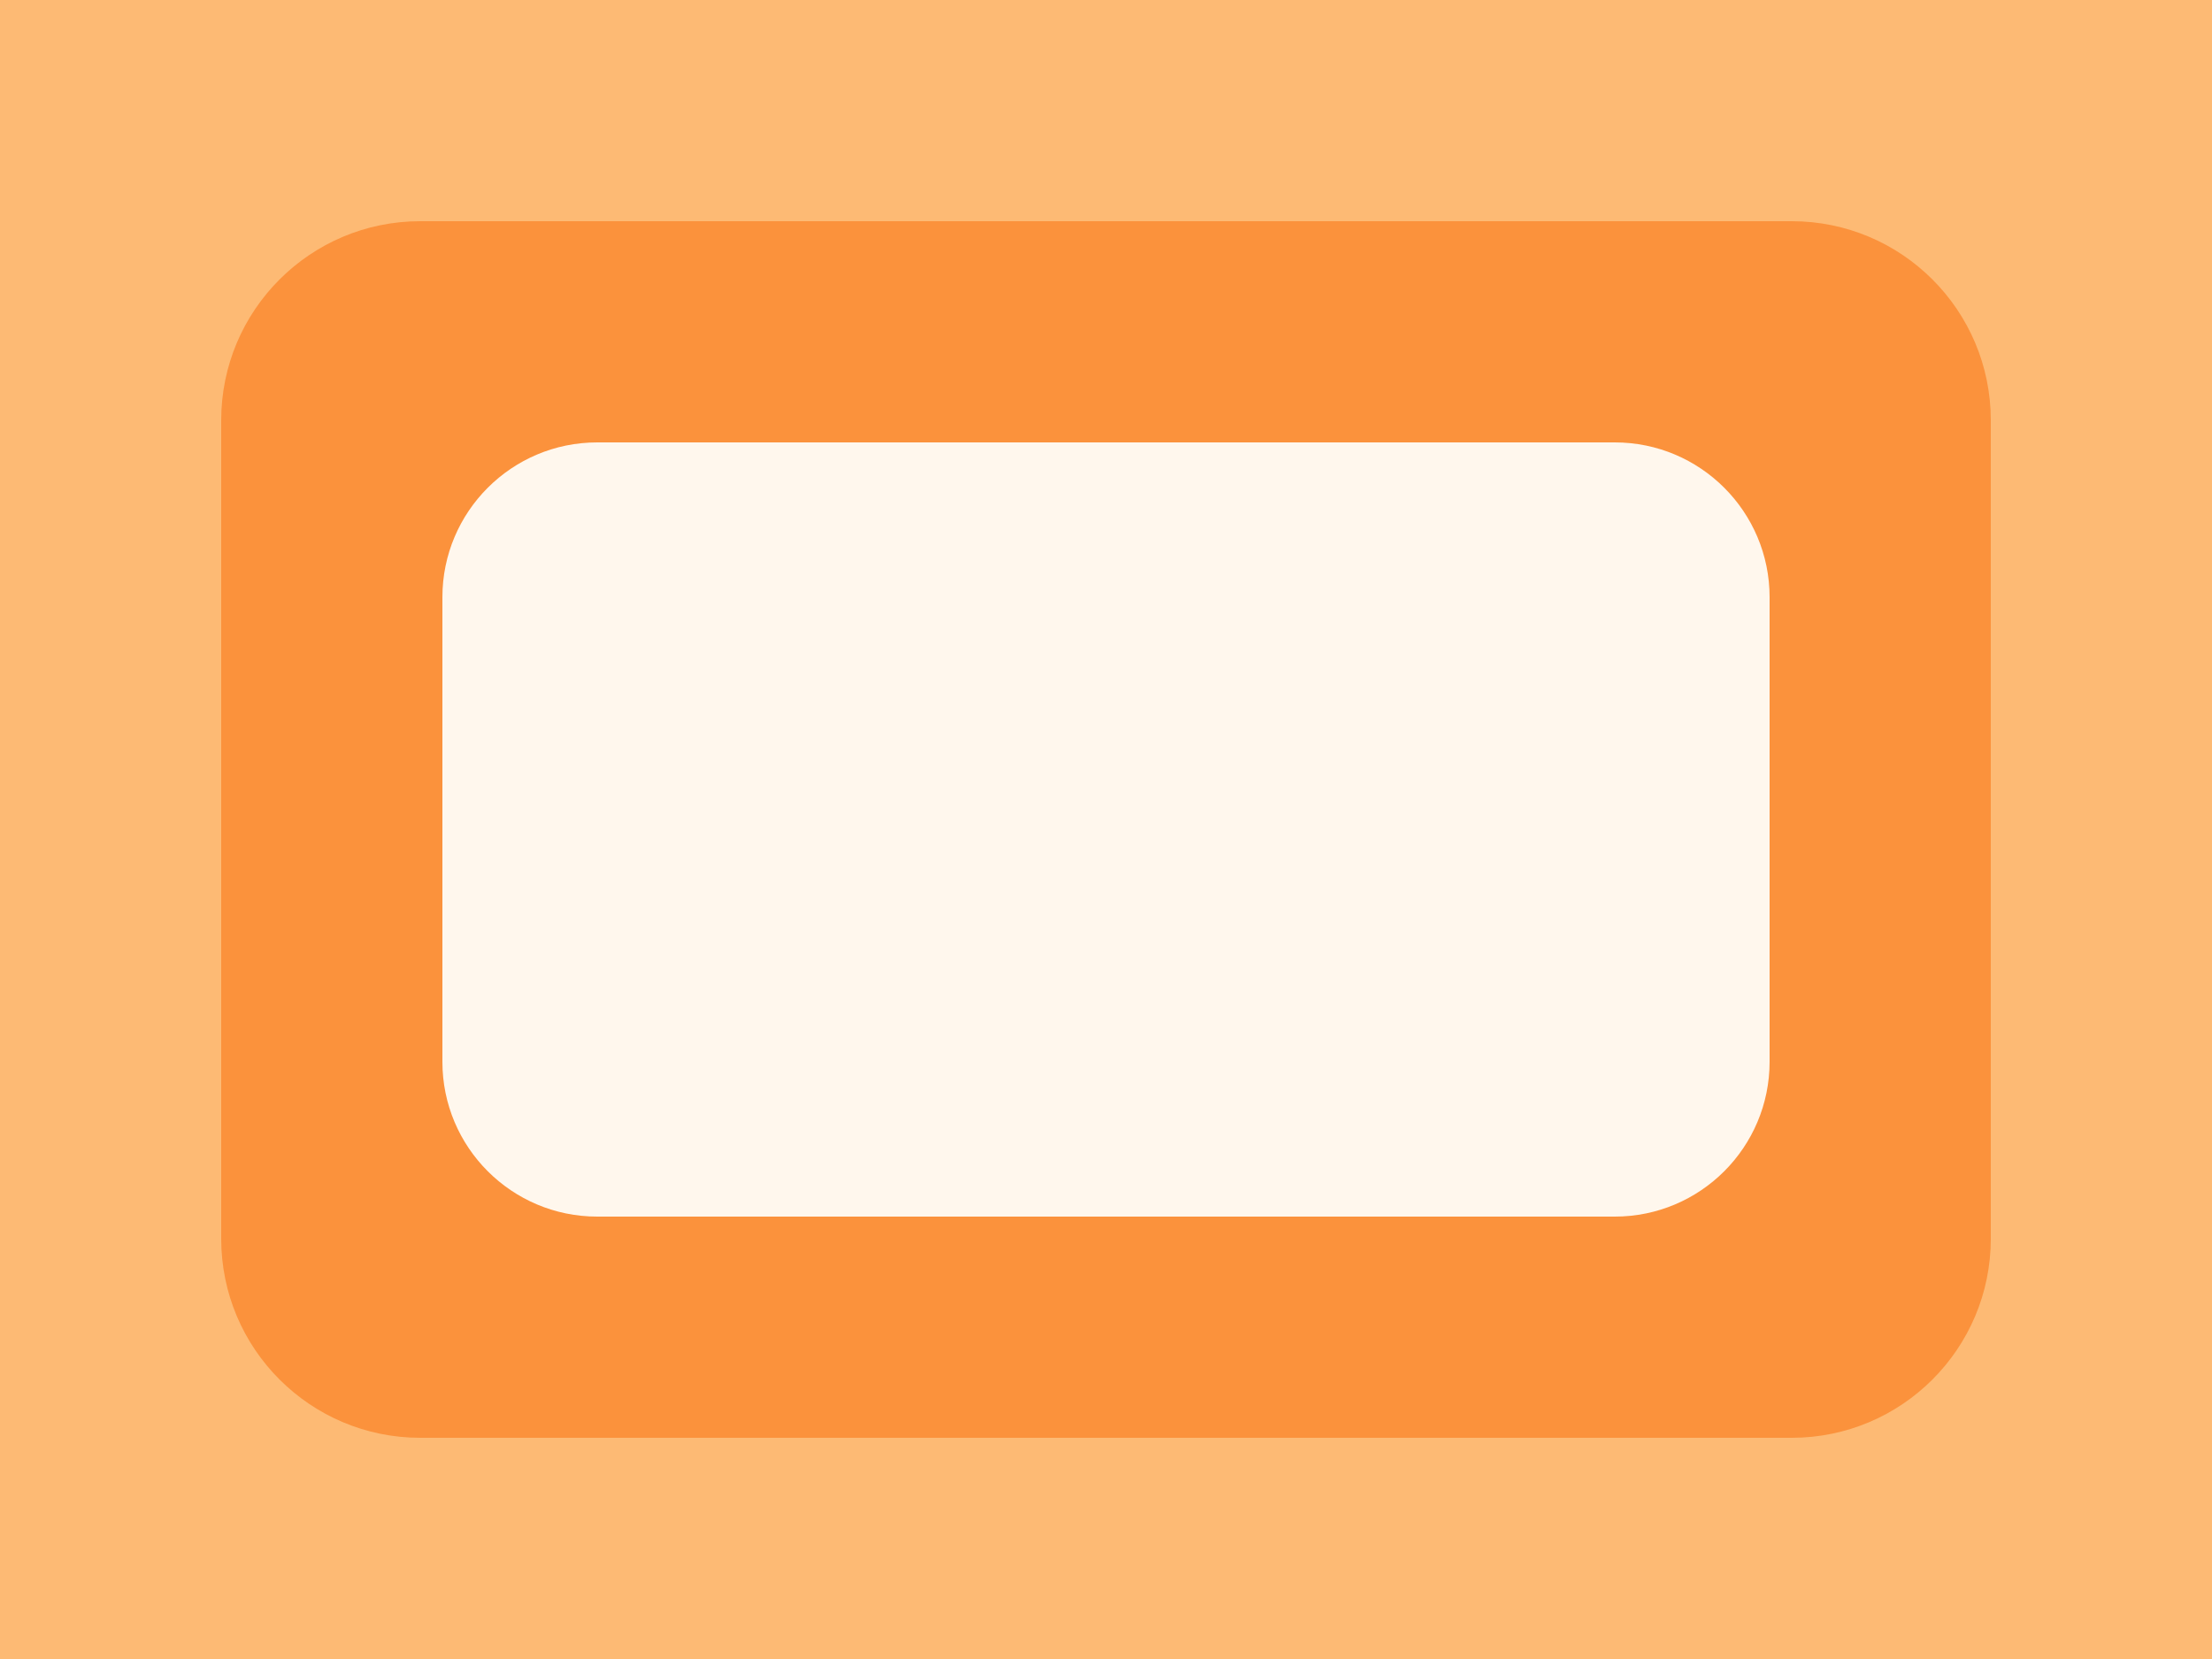
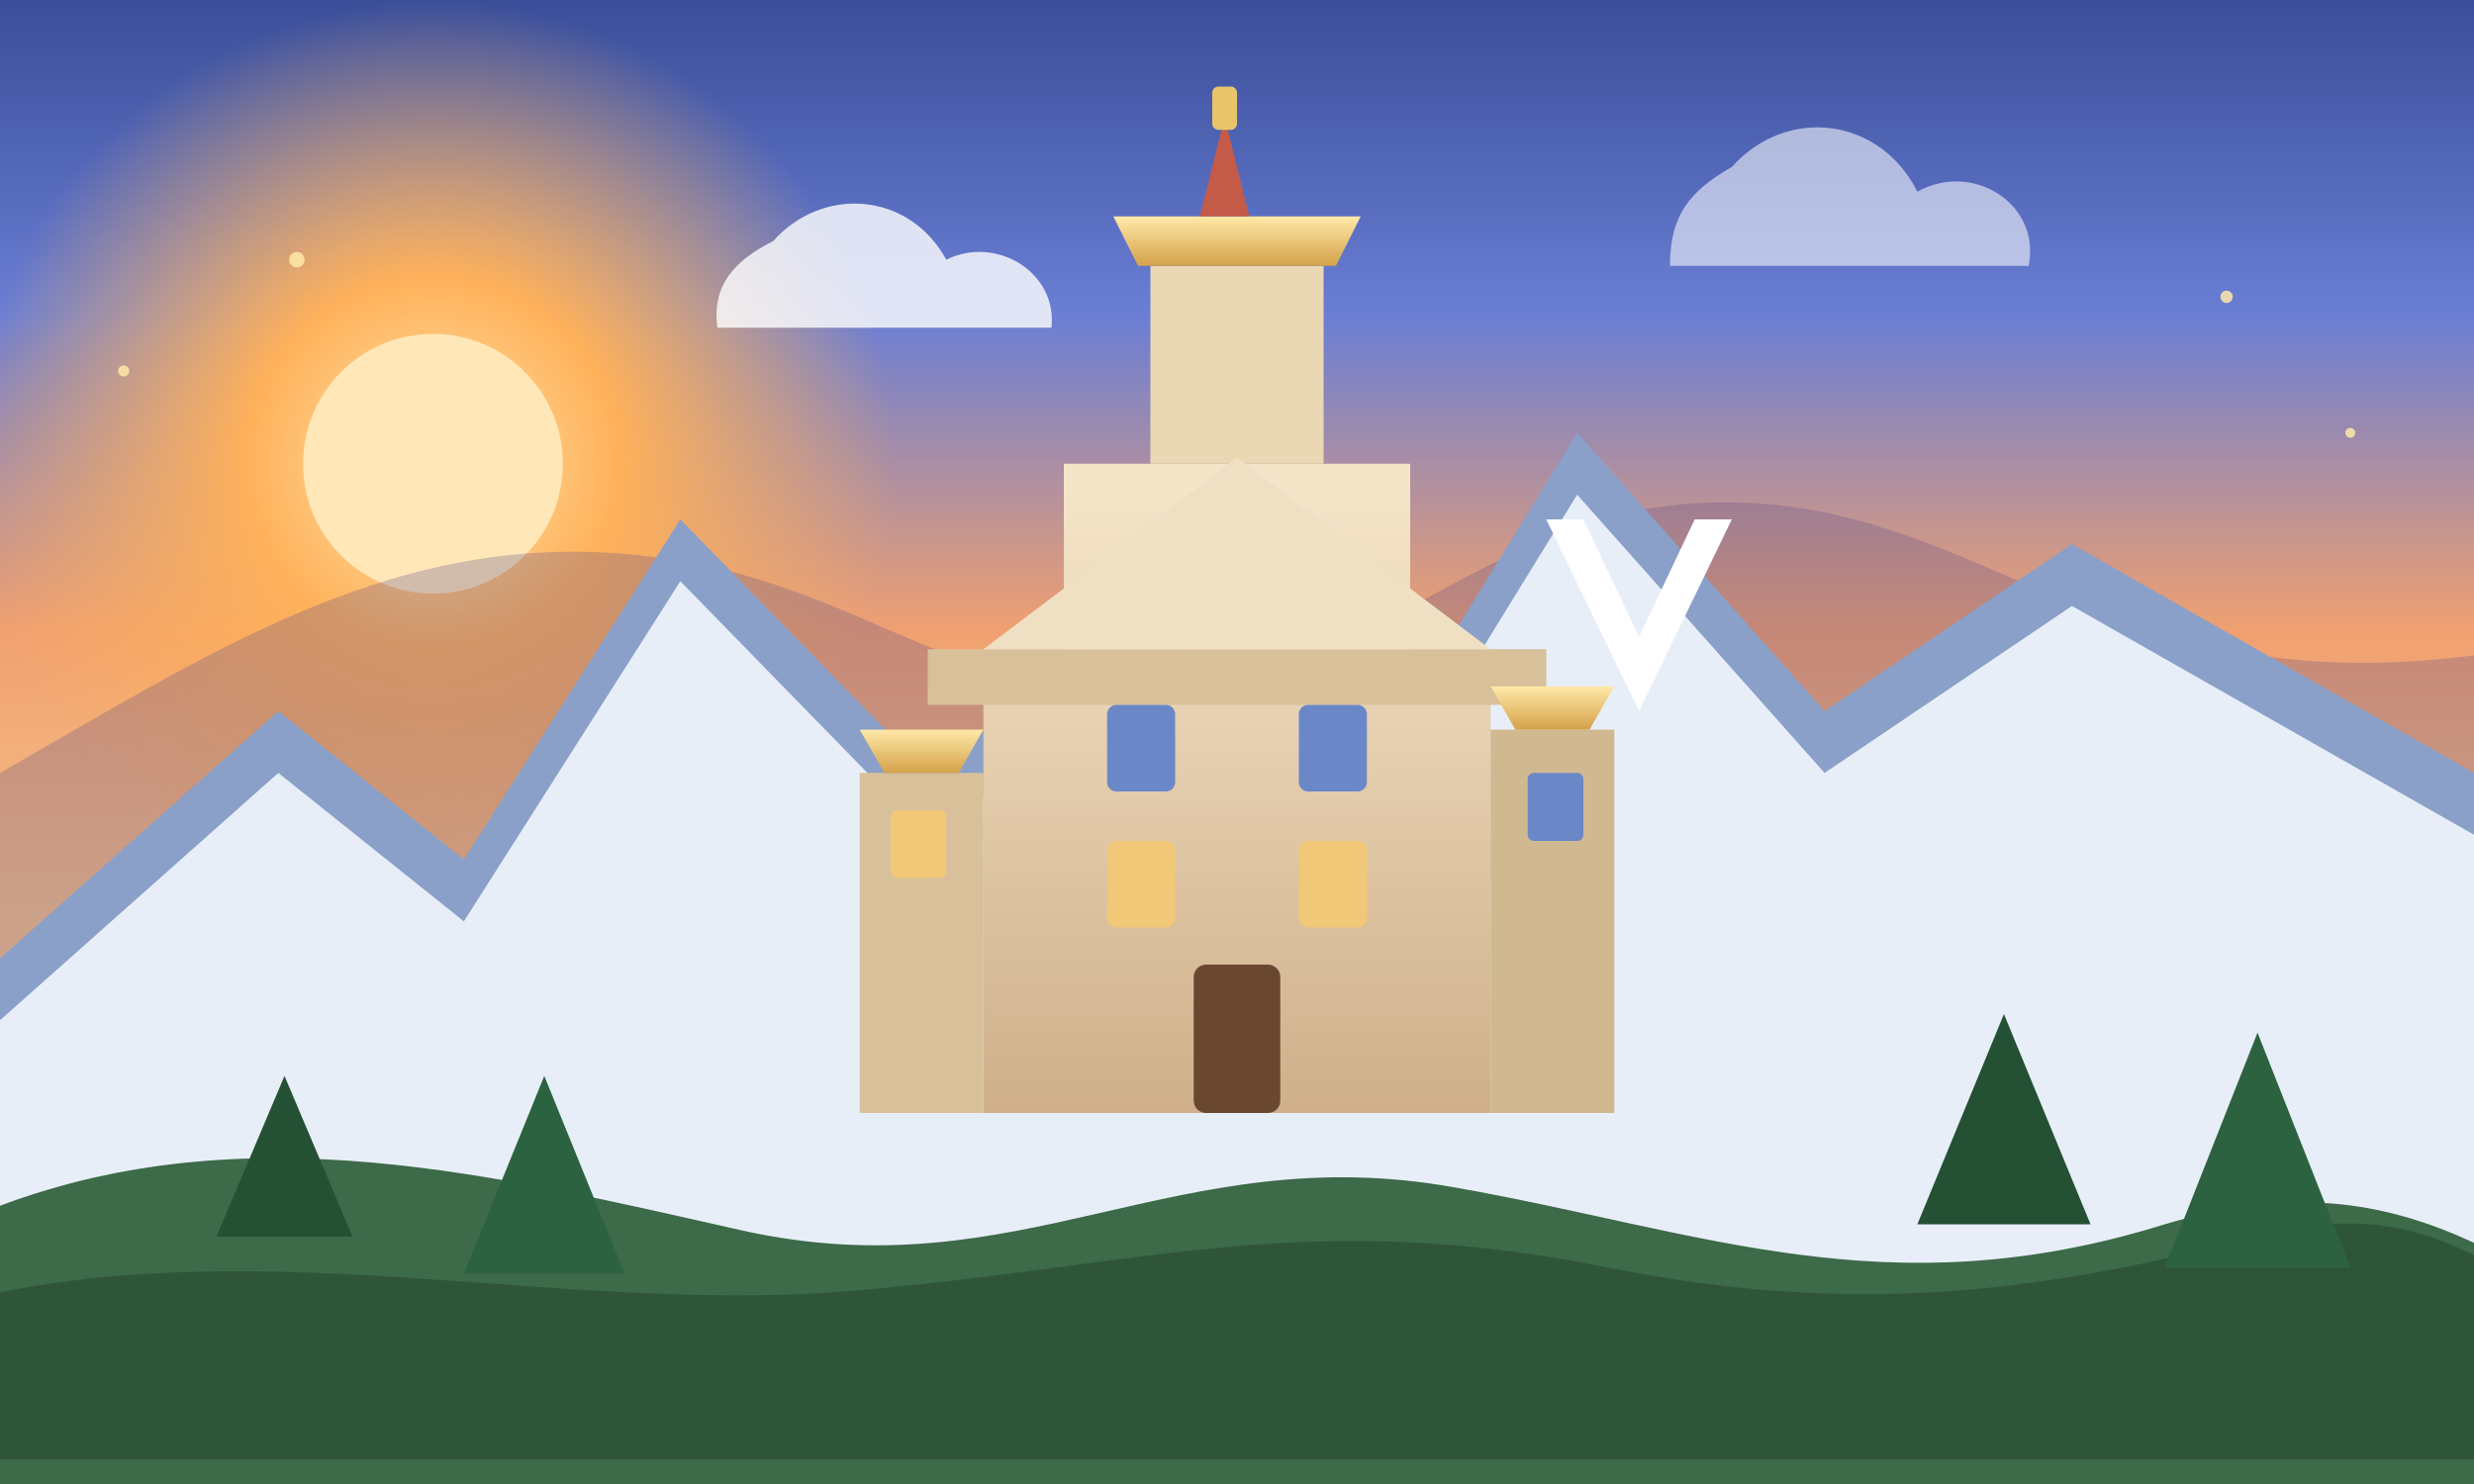
- <svg xmlns="http://www.w3.org/2000/svg" viewBox="0 0 400 300" fill="none">
-   <rect width="400" height="300" fill="#fdba74" />
-   <rect x="40" y="40" width="320" height="220" rx="36" fill="#fb923c" />
-   <rect x="80" y="80" width="240" height="140" rx="28" fill="#fff7ed" />
+ <svg xmlns="http://www.w3.org/2000/svg" viewBox="0 0 800 480" fill="none">
+   <defs>
+     <linearGradient id="kk-sky" x1="400" y1="0" x2="400" y2="300" gradientUnits="userSpaceOnUse">
+       <stop offset="0" stop-color="#3a4e9a" />
+       <stop offset="0.34" stop-color="#6a7ed4" />
+       <stop offset="0.68" stop-color="#f0a070" />
+       <stop offset="1" stop-color="#f8c48a" />
+     </linearGradient>
+     <radialGradient id="kk-sun" cx="0" cy="0" r="1" gradientUnits="userSpaceOnUse" gradientTransform="translate(140 150) scale(150)">
+       <stop stop-color="#ffe7b0" />
+       <stop offset="0.4" stop-color="#ffb15a" />
+       <stop offset="1" stop-color="#ffb15a" stop-opacity="0" />
+     </radialGradient>
+     <linearGradient id="kk-stone" x1="400" y1="160" x2="400" y2="420" gradientUnits="userSpaceOnUse">
+       <stop offset="0" stop-color="#f4e4c8" />
+       <stop offset="1" stop-color="#c4a078" />
+     </linearGradient>
+     <linearGradient id="kk-gold" x1="0" y1="0" x2="0" y2="1">
+       <stop stop-color="#ffe9a8" />
+       <stop offset="1" stop-color="#d4a24a" />
+     </linearGradient>
+   </defs>
+   <rect width="800" height="480" fill="url(#kk-sky)" />
+   <circle cx="140" cy="150" r="150" fill="url(#kk-sun)" />
+   <circle cx="140" cy="150" r="42" fill="#ffe7b8" />
+   <path d="M0 250c70-40 130-80 210-70 70 8 100 50 170 42 80-8 110-70 200-58 70 10 110 62 220 48v268H0z" fill="#5a4a88" opacity="0.28" />
+   <path d="M0 310 90 230 150 278 220 168 300 250 370 198 430 270 510 140 590 230 670 176 800 250v230H0z" fill="#8aa0c8" />
+   <path d="M0 330 90 250 150 298 220 188 300 270 370 218 430 290 510 160 590 250 670 196 800 270v210H0z" fill="#e8eef8" />
+   <path d="M500 168 530 230 560 168 548 168 530 206 512 168z" fill="#fff" />
+   <path d="M0 390c80-30 160-10 240 8 90 20 140-30 230-14 80 14 140 40 230 12 40-12 70-8 100 6v78H0z" fill="#3d6a48" />
+   <path d="M0 418c90-18 180 6 270 0 100-8 150-28 250-8 80 16 140 8 210-10 30-8 50-4 70 6v66H0z" fill="#2f5538" />
+   <path d="M318 210h164v150H318z" fill="url(#kk-stone)" />
+   <path d="M300 210h200v18H300z" fill="#d8c09a" />
+   <path d="M344 150h112v60H344z" fill="url(#kk-stone)" />
+   <path d="M372 86h56v64h-56z" fill="#ead7b4" />
+   <path d="M360 70h80l-8 16H368z" fill="url(#kk-gold)" />
+   <path d="M396 38l8 32h-16z" fill="#c45a48" />
+   <rect x="392" y="28" width="8" height="14" rx="2" fill="#e8c56b" />
+   <path d="M318 210 400 148 482 210H318z" fill="#efe0c4" />
+   <rect x="358" y="228" width="22" height="28" rx="3" fill="#6a88c8" />
+   <rect x="420" y="228" width="22" height="28" rx="3" fill="#6a88c8" />
+   <rect x="358" y="272" width="22" height="28" rx="3" fill="#f0c878" />
+   <rect x="420" y="272" width="22" height="28" rx="3" fill="#f0c878" />
+   <rect x="386" y="312" width="28" height="48" rx="4" fill="#6a4830" />
+   <path d="M278 250h40v110h-40z" fill="#d8c09a" />
+   <path d="M482 236h40v124h-40z" fill="#d0b890" />
+   <path d="M278 236h40l-8 14h-24z" fill="url(#kk-gold)" />
+   <path d="M482 222h40l-8 14h-24z" fill="url(#kk-gold)" />
+   <rect x="288" y="262" width="18" height="22" rx="2" fill="#f0c878" />
+   <rect x="494" y="250" width="18" height="22" rx="2" fill="#6a88c8" />
+   <path d="M70 400 92 348 114 400z" fill="#245034" />
+   <path d="M150 412 176 348 202 412z" fill="#2d6240" />
+   <path d="M620 396 648 328 676 396z" fill="#245034" />
+   <path d="M700 410 730 334 760 410z" fill="#2d6240" />
+   <g fill="#fff" opacity="0.8">
+     <path d="M250 78c16-18 44-16 56 6 16-8 36 4 34 22H232c-2-14 6-22 18-28z" />
+     <path d="M560 54c18-20 48-16 60 8 18-10 40 4 36 24H540c0-16 6-24 20-32z" opacity="0.7" />
+   </g>
+   <g fill="#ffe9a8" opacity="0.85">
+     <circle cx="96" cy="84" r="2.5" />
+     <circle cx="720" cy="96" r="2" />
+     <circle cx="760" cy="140" r="1.6" />
+     <circle cx="40" cy="120" r="1.8" />
+   </g>
</svg>
